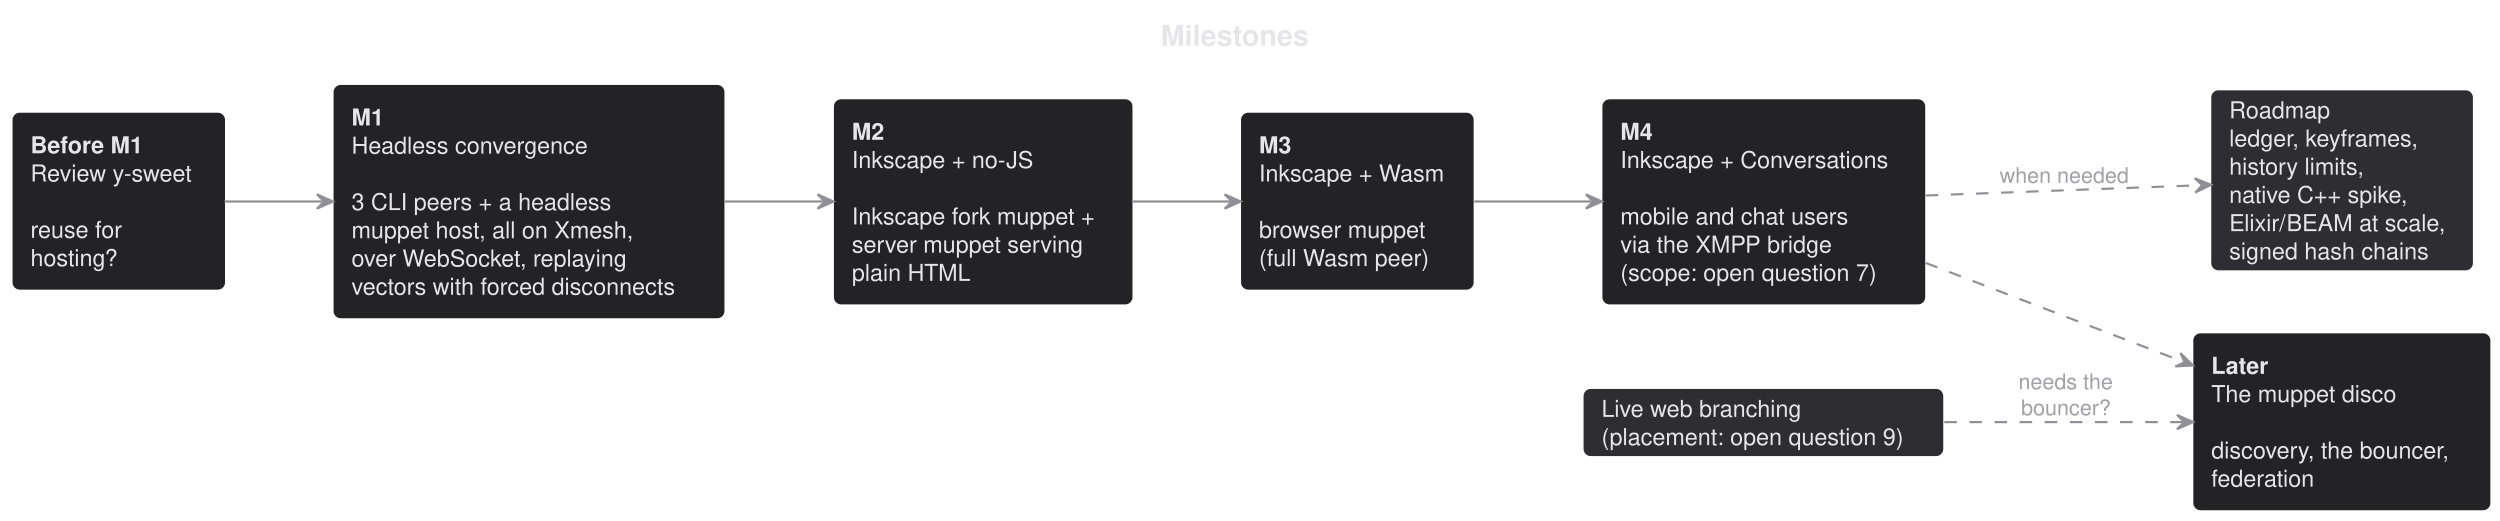
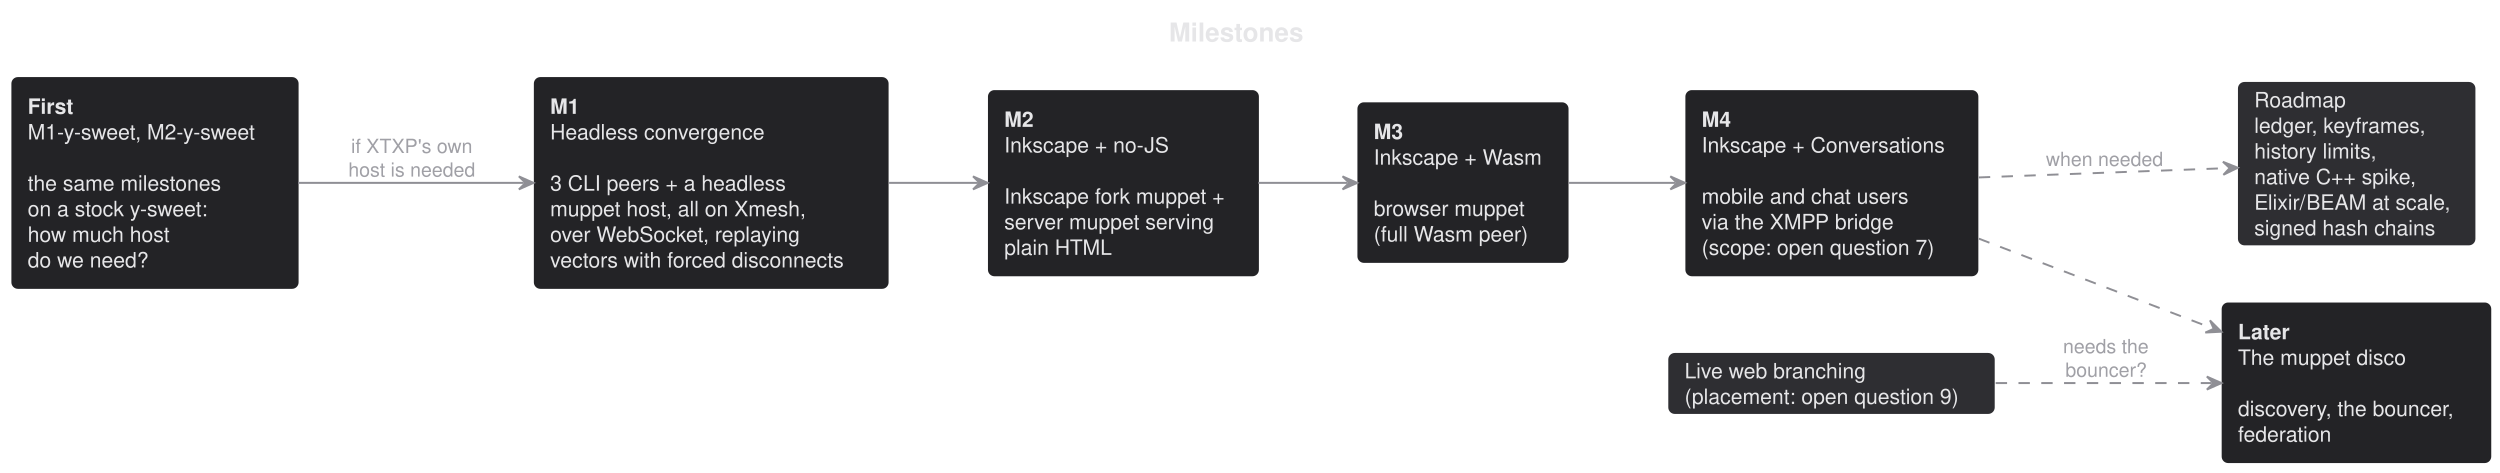
- <svg xmlns="http://www.w3.org/2000/svg" contentStyleType="text/css" data-diagram-type="DESCRIPTION" height="290px" preserveAspectRatio="none" style="width:1394px;height:290px;" version="1.1" viewBox="0 0 1394 290" width="1394px" zoomAndPan="magnify">
+ <svg xmlns="http://www.w3.org/2000/svg" contentStyleType="text/css" data-diagram-type="DESCRIPTION" height="290px" preserveAspectRatio="none" style="width:1536px;height:290px;" version="1.1" viewBox="0 0 1536 290" width="1536px" zoomAndPan="magnify">
  <defs />
  <g>
    <g class="title" data-source-line="2">
-       <text fill="#E6E6E8" font-family="Helvetica" font-size="16" font-weight="bold" lengthAdjust="spacing" textLength="86.195" x="647.213" y="25.5">Milestones</text>
+       <text fill="#E6E6E8" font-family="Helvetica" font-size="16" font-weight="bold" lengthAdjust="spacing" textLength="86.195" x="718.213" y="25.5">Milestones</text>
    </g>
    <g class="entity" data-entity="m0" data-source-line="6" data-uid="ent0002" id="entity_m0">
-       <rect fill="#232326" height="98.647" rx="4" ry="4" width="118.471" x="7" y="62.859" />
-       <text fill="#E6E6E8" font-family="Helvetica" font-size="13" font-weight="bold" lengthAdjust="spacing" textLength="63.324" x="17" y="85.453">Before M1</text>
-       <text fill="#E6E6E8" font-family="Helvetica" font-size="13" lengthAdjust="spacing" textLength="98.471" x="17" y="101.183">Review y-sweet</text>
-       <text fill="#E6E6E8" font-family="Helvetica" font-size="13" lengthAdjust="spacing" textLength="3.656" x="17" y="116.912"> </text>
-       <text fill="#E6E6E8" font-family="Helvetica" font-size="13" lengthAdjust="spacing" textLength="55.758" x="17" y="132.642">reuse for</text>
-       <text fill="#E6E6E8" font-family="Helvetica" font-size="13" lengthAdjust="spacing" textLength="52.044" x="17" y="148.371">hosting?</text>
+       <rect fill="#232326" height="130.106" rx="4" ry="4" width="176.457" x="7" y="47.359" />
+       <text fill="#E6E6E8" font-family="Helvetica" font-size="13" font-weight="bold" lengthAdjust="spacing" textLength="28.488" x="17" y="69.953">First</text>
+       <text fill="#E6E6E8" font-family="Helvetica" font-size="13" lengthAdjust="spacing" textLength="156.457" x="17" y="85.683">M1-y-sweet, M2-y-sweet</text>
+       <text fill="#E6E6E8" font-family="Helvetica" font-size="13" lengthAdjust="spacing" textLength="3.656" x="17" y="101.412"> </text>
+       <text fill="#E6E6E8" font-family="Helvetica" font-size="13" lengthAdjust="spacing" textLength="126.255" x="17" y="117.142">the same milestones</text>
+       <text fill="#E6E6E8" font-family="Helvetica" font-size="13" lengthAdjust="spacing" textLength="121.158" x="17" y="132.871">on a stock y-sweet:</text>
+       <text fill="#E6E6E8" font-family="Helvetica" font-size="13" lengthAdjust="spacing" textLength="94.218" x="17" y="148.601">how much host</text>
+       <text fill="#E6E6E8" font-family="Helvetica" font-size="13" lengthAdjust="spacing" textLength="78.73" x="17" y="164.33">do we need?</text>
    </g>
    <g class="entity" data-entity="m1" data-source-line="7" data-uid="ent0003" id="entity_m1">
-       <rect fill="#232326" height="130.106" rx="4" ry="4" width="217.952" x="186" y="47.359" />
-       <text fill="#E6E6E8" font-family="Helvetica" font-size="13" font-weight="bold" lengthAdjust="spacing" textLength="17.716" x="196" y="69.953">M1</text>
-       <text fill="#E6E6E8" font-family="Helvetica" font-size="13" lengthAdjust="spacing" textLength="141.527" x="196" y="85.683">Headless convergence</text>
-       <text fill="#E6E6E8" font-family="Helvetica" font-size="13" lengthAdjust="spacing" textLength="3.656" x="196" y="101.412"> </text>
-       <text fill="#E6E6E8" font-family="Helvetica" font-size="13" lengthAdjust="spacing" textLength="152.401" x="196" y="117.142">3 CLI peers + a headless</text>
-       <text fill="#E6E6E8" font-family="Helvetica" font-size="13" lengthAdjust="spacing" textLength="166.994" x="196" y="132.871">muppet host, all on Xmesh,</text>
-       <text fill="#E6E6E8" font-family="Helvetica" font-size="13" lengthAdjust="spacing" textLength="166.499" x="196" y="148.601">over WebSocket, replaying</text>
-       <text fill="#E6E6E8" font-family="Helvetica" font-size="13" lengthAdjust="spacing" textLength="197.952" x="196" y="164.33">vectors with forced disconnects</text>
+       <rect fill="#232326" height="130.106" rx="4" ry="4" width="217.952" x="328" y="47.359" />
+       <text fill="#E6E6E8" font-family="Helvetica" font-size="13" font-weight="bold" lengthAdjust="spacing" textLength="17.716" x="338" y="69.953">M1</text>
+       <text fill="#E6E6E8" font-family="Helvetica" font-size="13" lengthAdjust="spacing" textLength="141.527" x="338" y="85.683">Headless convergence</text>
+       <text fill="#E6E6E8" font-family="Helvetica" font-size="13" lengthAdjust="spacing" textLength="3.656" x="338" y="101.412"> </text>
+       <text fill="#E6E6E8" font-family="Helvetica" font-size="13" lengthAdjust="spacing" textLength="152.401" x="338" y="117.142">3 CLI peers + a headless</text>
+       <text fill="#E6E6E8" font-family="Helvetica" font-size="13" lengthAdjust="spacing" textLength="166.994" x="338" y="132.871">muppet host, all on Xmesh,</text>
+       <text fill="#E6E6E8" font-family="Helvetica" font-size="13" lengthAdjust="spacing" textLength="166.499" x="338" y="148.601">over WebSocket, replaying</text>
+       <text fill="#E6E6E8" font-family="Helvetica" font-size="13" lengthAdjust="spacing" textLength="197.952" x="338" y="164.33">vectors with forced disconnects</text>
    </g>
    <g class="entity" data-entity="m2" data-source-line="8" data-uid="ent0004" id="entity_m2">
-       <rect fill="#232326" height="114.377" rx="4" ry="4" width="166.466" x="465" y="55.359" />
-       <text fill="#E6E6E8" font-family="Helvetica" font-size="13" font-weight="bold" lengthAdjust="spacing" textLength="20.3" x="475" y="77.953">M2</text>
-       <text fill="#E6E6E8" font-family="Helvetica" font-size="13" lengthAdjust="spacing" textLength="108.564" x="475" y="93.683">Inkscape + no-JS</text>
-       <text fill="#E6E6E8" font-family="Helvetica" font-size="13" lengthAdjust="spacing" textLength="3.656" x="475" y="109.412"> </text>
-       <text fill="#E6E6E8" font-family="Helvetica" font-size="13" lengthAdjust="spacing" textLength="146.466" x="475" y="125.142">Inkscape fork muppet +</text>
-       <text fill="#E6E6E8" font-family="Helvetica" font-size="13" lengthAdjust="spacing" textLength="138.696" x="475" y="140.871">server muppet serving</text>
-       <text fill="#E6E6E8" font-family="Helvetica" font-size="13" lengthAdjust="spacing" textLength="70.04" x="475" y="156.601">plain HTML</text>
+       <rect fill="#232326" height="114.377" rx="4" ry="4" width="166.466" x="607" y="55.359" />
+       <text fill="#E6E6E8" font-family="Helvetica" font-size="13" font-weight="bold" lengthAdjust="spacing" textLength="20.3" x="617" y="77.953">M2</text>
+       <text fill="#E6E6E8" font-family="Helvetica" font-size="13" lengthAdjust="spacing" textLength="108.564" x="617" y="93.683">Inkscape + no-JS</text>
+       <text fill="#E6E6E8" font-family="Helvetica" font-size="13" lengthAdjust="spacing" textLength="3.656" x="617" y="109.412"> </text>
+       <text fill="#E6E6E8" font-family="Helvetica" font-size="13" lengthAdjust="spacing" textLength="146.466" x="617" y="125.142">Inkscape fork muppet +</text>
+       <text fill="#E6E6E8" font-family="Helvetica" font-size="13" lengthAdjust="spacing" textLength="138.696" x="617" y="140.871">server muppet serving</text>
+       <text fill="#E6E6E8" font-family="Helvetica" font-size="13" lengthAdjust="spacing" textLength="70.04" x="617" y="156.601">plain HTML</text>
    </g>
    <g class="entity" data-entity="m3" data-source-line="9" data-uid="ent0005" id="entity_m3">
-       <rect fill="#232326" height="98.647" rx="4" ry="4" width="129.707" x="692" y="62.859" />
-       <text fill="#E6E6E8" font-family="Helvetica" font-size="13" font-weight="bold" lengthAdjust="spacing" textLength="20.503" x="702" y="85.453">M3</text>
-       <text fill="#E6E6E8" font-family="Helvetica" font-size="13" lengthAdjust="spacing" textLength="109.707" x="702" y="101.183">Inkscape + Wasm</text>
-       <text fill="#E6E6E8" font-family="Helvetica" font-size="13" lengthAdjust="spacing" textLength="3.656" x="702" y="116.912"> </text>
-       <text fill="#E6E6E8" font-family="Helvetica" font-size="13" lengthAdjust="spacing" textLength="101.106" x="702" y="132.642">browser muppet</text>
-       <text fill="#E6E6E8" font-family="Helvetica" font-size="13" lengthAdjust="spacing" textLength="101.962" x="702" y="148.371">(full Wasm peer)</text>
+       <rect fill="#232326" height="98.647" rx="4" ry="4" width="129.707" x="834" y="62.859" />
+       <text fill="#E6E6E8" font-family="Helvetica" font-size="13" font-weight="bold" lengthAdjust="spacing" textLength="20.503" x="844" y="85.453">M3</text>
+       <text fill="#E6E6E8" font-family="Helvetica" font-size="13" lengthAdjust="spacing" textLength="109.707" x="844" y="101.183">Inkscape + Wasm</text>
+       <text fill="#E6E6E8" font-family="Helvetica" font-size="13" lengthAdjust="spacing" textLength="3.656" x="844" y="116.912"> </text>
+       <text fill="#E6E6E8" font-family="Helvetica" font-size="13" lengthAdjust="spacing" textLength="101.106" x="844" y="132.642">browser muppet</text>
+       <text fill="#E6E6E8" font-family="Helvetica" font-size="13" lengthAdjust="spacing" textLength="101.962" x="844" y="148.371">(full Wasm peer)</text>
    </g>
    <g class="entity" data-entity="m4" data-source-line="10" data-uid="ent0006" id="entity_m4">
-       <rect fill="#232326" height="114.377" rx="4" ry="4" width="179.999" x="893.5" y="55.359" />
-       <text fill="#E6E6E8" font-family="Helvetica" font-size="13" font-weight="bold" lengthAdjust="spacing" textLength="20.903" x="903.5" y="77.953">M4</text>
-       <text fill="#E6E6E8" font-family="Helvetica" font-size="13" lengthAdjust="spacing" textLength="159.999" x="903.5" y="93.683">Inkscape + Conversations</text>
-       <text fill="#E6E6E8" font-family="Helvetica" font-size="13" lengthAdjust="spacing" textLength="3.656" x="903.5" y="109.412"> </text>
-       <text fill="#E6E6E8" font-family="Helvetica" font-size="13" lengthAdjust="spacing" textLength="135.478" x="903.5" y="125.142">mobile and chat users</text>
-       <text fill="#E6E6E8" font-family="Helvetica" font-size="13" lengthAdjust="spacing" textLength="124.973" x="903.5" y="140.871">via the XMPP bridge</text>
-       <text fill="#E6E6E8" font-family="Helvetica" font-size="13" lengthAdjust="spacing" textLength="153.156" x="903.5" y="156.601">(scope: open question 7)</text>
+       <rect fill="#232326" height="114.377" rx="4" ry="4" width="179.999" x="1035.5" y="55.359" />
+       <text fill="#E6E6E8" font-family="Helvetica" font-size="13" font-weight="bold" lengthAdjust="spacing" textLength="20.903" x="1045.5" y="77.953">M4</text>
+       <text fill="#E6E6E8" font-family="Helvetica" font-size="13" lengthAdjust="spacing" textLength="159.999" x="1045.5" y="93.683">Inkscape + Conversations</text>
+       <text fill="#E6E6E8" font-family="Helvetica" font-size="13" lengthAdjust="spacing" textLength="3.656" x="1045.5" y="109.412"> </text>
+       <text fill="#E6E6E8" font-family="Helvetica" font-size="13" lengthAdjust="spacing" textLength="135.478" x="1045.5" y="125.142">mobile and chat users</text>
+       <text fill="#E6E6E8" font-family="Helvetica" font-size="13" lengthAdjust="spacing" textLength="124.973" x="1045.5" y="140.871">via the XMPP bridge</text>
+       <text fill="#E6E6E8" font-family="Helvetica" font-size="13" lengthAdjust="spacing" textLength="153.156" x="1045.5" y="156.601">(scope: open question 7)</text>
    </g>
    <g class="entity" data-entity="disco" data-source-line="12" data-uid="ent0007" id="entity_disco">
-       <rect fill="#232326" height="98.647" rx="4" ry="4" width="165.622" x="1223" y="185.859" />
-       <text fill="#E6E6E8" font-family="Helvetica" font-size="13" font-weight="bold" lengthAdjust="spacing" textLength="32.697" x="1233" y="208.453">Later</text>
-       <text fill="#E6E6E8" font-family="Helvetica" font-size="13" lengthAdjust="spacing" textLength="110.989" x="1233" y="224.183">The muppet disco</text>
-       <text fill="#E6E6E8" font-family="Helvetica" font-size="13" lengthAdjust="spacing" textLength="3.656" x="1233" y="239.912"> </text>
-       <text fill="#E6E6E8" font-family="Helvetica" font-size="13" lengthAdjust="spacing" textLength="145.622" x="1233" y="255.642">discovery, the bouncer,</text>
-       <text fill="#E6E6E8" font-family="Helvetica" font-size="13" lengthAdjust="spacing" textLength="63.001" x="1233" y="271.371">federation</text>
+       <rect fill="#232326" height="98.647" rx="4" ry="4" width="165.622" x="1365" y="185.859" />
+       <text fill="#E6E6E8" font-family="Helvetica" font-size="13" font-weight="bold" lengthAdjust="spacing" textLength="32.697" x="1375" y="208.453">Later</text>
+       <text fill="#E6E6E8" font-family="Helvetica" font-size="13" lengthAdjust="spacing" textLength="110.989" x="1375" y="224.183">The muppet disco</text>
+       <text fill="#E6E6E8" font-family="Helvetica" font-size="13" lengthAdjust="spacing" textLength="3.656" x="1375" y="239.912"> </text>
+       <text fill="#E6E6E8" font-family="Helvetica" font-size="13" lengthAdjust="spacing" textLength="145.622" x="1375" y="255.642">discovery, the bouncer,</text>
+       <text fill="#E6E6E8" font-family="Helvetica" font-size="13" lengthAdjust="spacing" textLength="63.001" x="1375" y="271.371">federation</text>
    </g>
    <g class="entity" data-entity="gw" data-source-line="13" data-uid="ent0008" id="entity_gw">
-       <rect fill="#2E2E32" height="37.459" rx="4" ry="4" width="200.553" x="883" y="216.859" />
-       <text fill="#E6E6E8" font-family="Helvetica" font-size="13" lengthAdjust="spacing" textLength="120.624" x="893" y="232.453">Live web branching</text>
-       <text fill="#E6E6E8" font-family="Helvetica" font-size="13" lengthAdjust="spacing" textLength="180.553" x="893" y="248.183">(placement: open question 9)</text>
+       <rect fill="#2E2E32" height="37.459" rx="4" ry="4" width="200.553" x="1025" y="216.859" />
+       <text fill="#E6E6E8" font-family="Helvetica" font-size="13" lengthAdjust="spacing" textLength="120.624" x="1035" y="232.453">Live web branching</text>
+       <text fill="#E6E6E8" font-family="Helvetica" font-size="13" lengthAdjust="spacing" textLength="180.553" x="1035" y="248.183">(placement: open question 9)</text>
    </g>
    <g class="entity" data-entity="rm" data-source-line="15" data-uid="ent0009" id="entity_rm">
-       <rect fill="#2E2E32" height="100.377" rx="4" ry="4" width="145.893" x="1233" y="50.359" />
-       <text fill="#E6E6E8" font-family="Helvetica" font-size="13" lengthAdjust="spacing" textLength="58.068" x="1243" y="65.953">Roadmap</text>
-       <text fill="#E6E6E8" font-family="Helvetica" font-size="13" lengthAdjust="spacing" textLength="115.134" x="1243" y="81.683">ledger, keyframes,</text>
-       <text fill="#E6E6E8" font-family="Helvetica" font-size="13" lengthAdjust="spacing" textLength="81.294" x="1243" y="97.412">history limits,</text>
-       <text fill="#E6E6E8" font-family="Helvetica" font-size="13" lengthAdjust="spacing" textLength="107.707" x="1243" y="113.142">native C++ spike,</text>
-       <text fill="#E6E6E8" font-family="Helvetica" font-size="13" lengthAdjust="spacing" textLength="125.893" x="1243" y="128.871">Elixir/BEAM at scale,</text>
-       <text fill="#E6E6E8" font-family="Helvetica" font-size="13" lengthAdjust="spacing" textLength="118.155" x="1243" y="144.601">signed hash chains</text>
+       <rect fill="#2E2E32" height="100.377" rx="4" ry="4" width="145.893" x="1375" y="50.359" />
+       <text fill="#E6E6E8" font-family="Helvetica" font-size="13" lengthAdjust="spacing" textLength="58.068" x="1385" y="65.953">Roadmap</text>
+       <text fill="#E6E6E8" font-family="Helvetica" font-size="13" lengthAdjust="spacing" textLength="115.134" x="1385" y="81.683">ledger, keyframes,</text>
+       <text fill="#E6E6E8" font-family="Helvetica" font-size="13" lengthAdjust="spacing" textLength="81.294" x="1385" y="97.412">history limits,</text>
+       <text fill="#E6E6E8" font-family="Helvetica" font-size="13" lengthAdjust="spacing" textLength="107.707" x="1385" y="113.142">native C++ spike,</text>
+       <text fill="#E6E6E8" font-family="Helvetica" font-size="13" lengthAdjust="spacing" textLength="125.893" x="1385" y="128.871">Elixir/BEAM at scale,</text>
+       <text fill="#E6E6E8" font-family="Helvetica" font-size="13" lengthAdjust="spacing" textLength="118.155" x="1385" y="144.601">signed hash chains</text>
    </g>
    <g class="link" data-entity-1="m0" data-entity-2="m1" data-source-line="17" data-uid="lnk10" id="link_m0_m1">
-       <path d="M125.16,112.359 C143.69,112.359 158.81,112.359 179.7,112.359" fill="none" id="m0-to-m1" style="stroke:#8F8F95;stroke-width:1.2;" />
-       <polygon fill="#8F8F95" points="185.7,112.359,176.7,108.359,180.7,112.359,176.7,116.359,185.7,112.359" style="stroke:#8F8F95;stroke-width:1.2;" />
+       <path d="M183.12,112.359 C227.19,112.359 275.1,112.359 321.81,112.359" fill="none" id="m0-to-m1" style="stroke:#8F8F95;stroke-width:1.2;" />
+       <polygon fill="#8F8F95" points="327.81,112.359,318.81,108.359,322.81,112.359,318.81,116.359,327.81,112.359" style="stroke:#8F8F95;stroke-width:1.2;" />
+       <text fill="#A0A0A6" font-family="Helvetica" font-size="12" lengthAdjust="spacing" textLength="79.916" x="215.699" y="93.984">if XTXP's own</text>
+       <text fill="#A0A0A6" font-family="Helvetica" font-size="12" lengthAdjust="spacing" textLength="83.314" x="214" y="108.504">host is needed</text>
    </g>
    <g class="link" data-entity-1="m1" data-entity-2="m2" data-source-line="18" data-uid="lnk11" id="link_m1_m2">
-       <path d="M404.27,112.359 C424.57,112.359 439.48,112.359 458.83,112.359" fill="none" id="m1-to-m2" style="stroke:#8F8F95;stroke-width:1.2;" />
-       <polygon fill="#8F8F95" points="464.83,112.359,455.83,108.359,459.83,112.359,455.83,116.359,464.83,112.359" style="stroke:#8F8F95;stroke-width:1.2;" />
+       <path d="M546.27,112.359 C566.57,112.359 581.48,112.359 600.83,112.359" fill="none" id="m1-to-m2" style="stroke:#8F8F95;stroke-width:1.2;" />
+       <polygon fill="#8F8F95" points="606.83,112.359,597.83,108.359,601.83,112.359,597.83,116.359,606.83,112.359" style="stroke:#8F8F95;stroke-width:1.2;" />
    </g>
    <g class="link" data-entity-1="m2" data-entity-2="m3" data-source-line="19" data-uid="lnk12" id="link_m2_m3">
-       <path d="M631.11,112.359 C651.31,112.359 666.66,112.359 685.87,112.359" fill="none" id="m2-to-m3" style="stroke:#8F8F95;stroke-width:1.2;" />
-       <polygon fill="#8F8F95" points="691.87,112.359,682.87,108.359,686.87,112.359,682.87,116.359,691.87,112.359" style="stroke:#8F8F95;stroke-width:1.2;" />
+       <path d="M773.11,112.359 C793.31,112.359 808.66,112.359 827.87,112.359" fill="none" id="m2-to-m3" style="stroke:#8F8F95;stroke-width:1.2;" />
+       <polygon fill="#8F8F95" points="833.87,112.359,824.87,108.359,828.87,112.359,824.87,116.359,833.87,112.359" style="stroke:#8F8F95;stroke-width:1.2;" />
    </g>
    <g class="link" data-entity-1="m3" data-entity-2="m4" data-source-line="20" data-uid="lnk13" id="link_m3_m4">
-       <path d="M822.03,112.359 C844.19,112.359 863.45,112.359 887.27,112.359" fill="none" id="m3-to-m4" style="stroke:#8F8F95;stroke-width:1.2;" />
-       <polygon fill="#8F8F95" points="893.27,112.359,884.27,108.359,888.27,112.359,884.27,116.359,893.27,112.359" style="stroke:#8F8F95;stroke-width:1.2;" />
+       <path d="M964.03,112.359 C986.19,112.359 1005.45,112.359 1029.27,112.359" fill="none" id="m3-to-m4" style="stroke:#8F8F95;stroke-width:1.2;" />
+       <polygon fill="#8F8F95" points="1035.27,112.359,1026.27,108.359,1030.27,112.359,1026.27,116.359,1035.27,112.359" style="stroke:#8F8F95;stroke-width:1.2;" />
    </g>
    <g class="link" data-entity-1="m4" data-entity-2="disco" data-source-line="21" data-uid="lnk14" id="link_m4_disco">
-       <path d="M1073.78,146.619 C1120.45,164.539 1171.599,184.159 1217.188,201.659" fill="none" id="m4-to-disco" style="stroke:#8F8F95;stroke-width:1.2;stroke-dasharray:7,7;" />
-       <polygon fill="#8F8F95" points="1222.79,203.809,1215.821,196.85,1218.122,202.018,1212.954,204.319,1222.79,203.809" style="stroke:#8F8F95;stroke-width:1.2;" />
+       <path d="M1215.78,146.619 C1262.45,164.539 1313.599,184.159 1359.188,201.659" fill="none" id="m4-to-disco" style="stroke:#8F8F95;stroke-width:1.2;stroke-dasharray:7,7;" />
+       <polygon fill="#8F8F95" points="1364.79,203.809,1357.821,196.85,1360.122,202.018,1354.954,204.319,1364.79,203.809" style="stroke:#8F8F95;stroke-width:1.2;" />
    </g>
    <g class="link" data-entity-1="gw" data-entity-2="disco" data-source-line="22" data-uid="lnk15" id="link_gw_disco">
-       <path d="M1084.15,235.359 C1128.71,235.359 1174.6,235.359 1216.89,235.359" fill="none" id="gw-to-disco" style="stroke:#8F8F95;stroke-width:1.2;stroke-dasharray:7,7;" />
-       <polygon fill="#8F8F95" points="1222.89,235.359,1213.89,231.359,1217.89,235.359,1213.89,239.359,1222.89,235.359" style="stroke:#8F8F95;stroke-width:1.2;" />
-       <text fill="#A0A0A6" font-family="Helvetica" font-size="12" lengthAdjust="spacing" textLength="56.156" x="1125.5" y="216.984">needs the</text>
-       <text fill="#A0A0A6" font-family="Helvetica" font-size="12" lengthAdjust="spacing" textLength="53.232" x="1126.962" y="231.504">bouncer?</text>
+       <path d="M1226.15,235.359 C1270.71,235.359 1316.6,235.359 1358.89,235.359" fill="none" id="gw-to-disco" style="stroke:#8F8F95;stroke-width:1.2;stroke-dasharray:7,7;" />
+       <polygon fill="#8F8F95" points="1364.89,235.359,1355.89,231.359,1359.89,235.359,1355.89,239.359,1364.89,235.359" style="stroke:#8F8F95;stroke-width:1.2;" />
+       <text fill="#A0A0A6" font-family="Helvetica" font-size="12" lengthAdjust="spacing" textLength="56.156" x="1267.5" y="216.984">needs the</text>
+       <text fill="#A0A0A6" font-family="Helvetica" font-size="12" lengthAdjust="spacing" textLength="53.232" x="1268.962" y="231.504">bouncer?</text>
    </g>
    <g class="link" data-entity-1="m4" data-entity-2="rm" data-source-line="23" data-uid="lnk16" id="link_m4_rm">
-       <path d="M1073.78,109.019 C1123.97,107.139 1179.814,105.043 1226.904,103.284" fill="none" id="m4-to-rm" style="stroke:#8F8F95;stroke-width:1.2;stroke-dasharray:7,7;" />
-       <polygon fill="#8F8F95" points="1232.9,103.059,1223.757,99.398,1227.903,103.246,1224.056,107.393,1232.9,103.059" style="stroke:#8F8F95;stroke-width:1.2;" />
-       <text fill="#A0A0A6" font-family="Helvetica" font-size="12" lengthAdjust="spacing" textLength="77.15" x="1115" y="101.984">when needed</text>
+       <path d="M1215.78,109.019 C1265.97,107.139 1321.814,105.043 1368.904,103.284" fill="none" id="m4-to-rm" style="stroke:#8F8F95;stroke-width:1.2;stroke-dasharray:7,7;" />
+       <polygon fill="#8F8F95" points="1374.9,103.059,1365.757,99.398,1369.903,103.246,1366.056,107.393,1374.9,103.059" style="stroke:#8F8F95;stroke-width:1.2;" />
+       <text fill="#A0A0A6" font-family="Helvetica" font-size="12" lengthAdjust="spacing" textLength="77.15" x="1257" y="101.984">when needed</text>
    </g>
  </g>
</svg>
